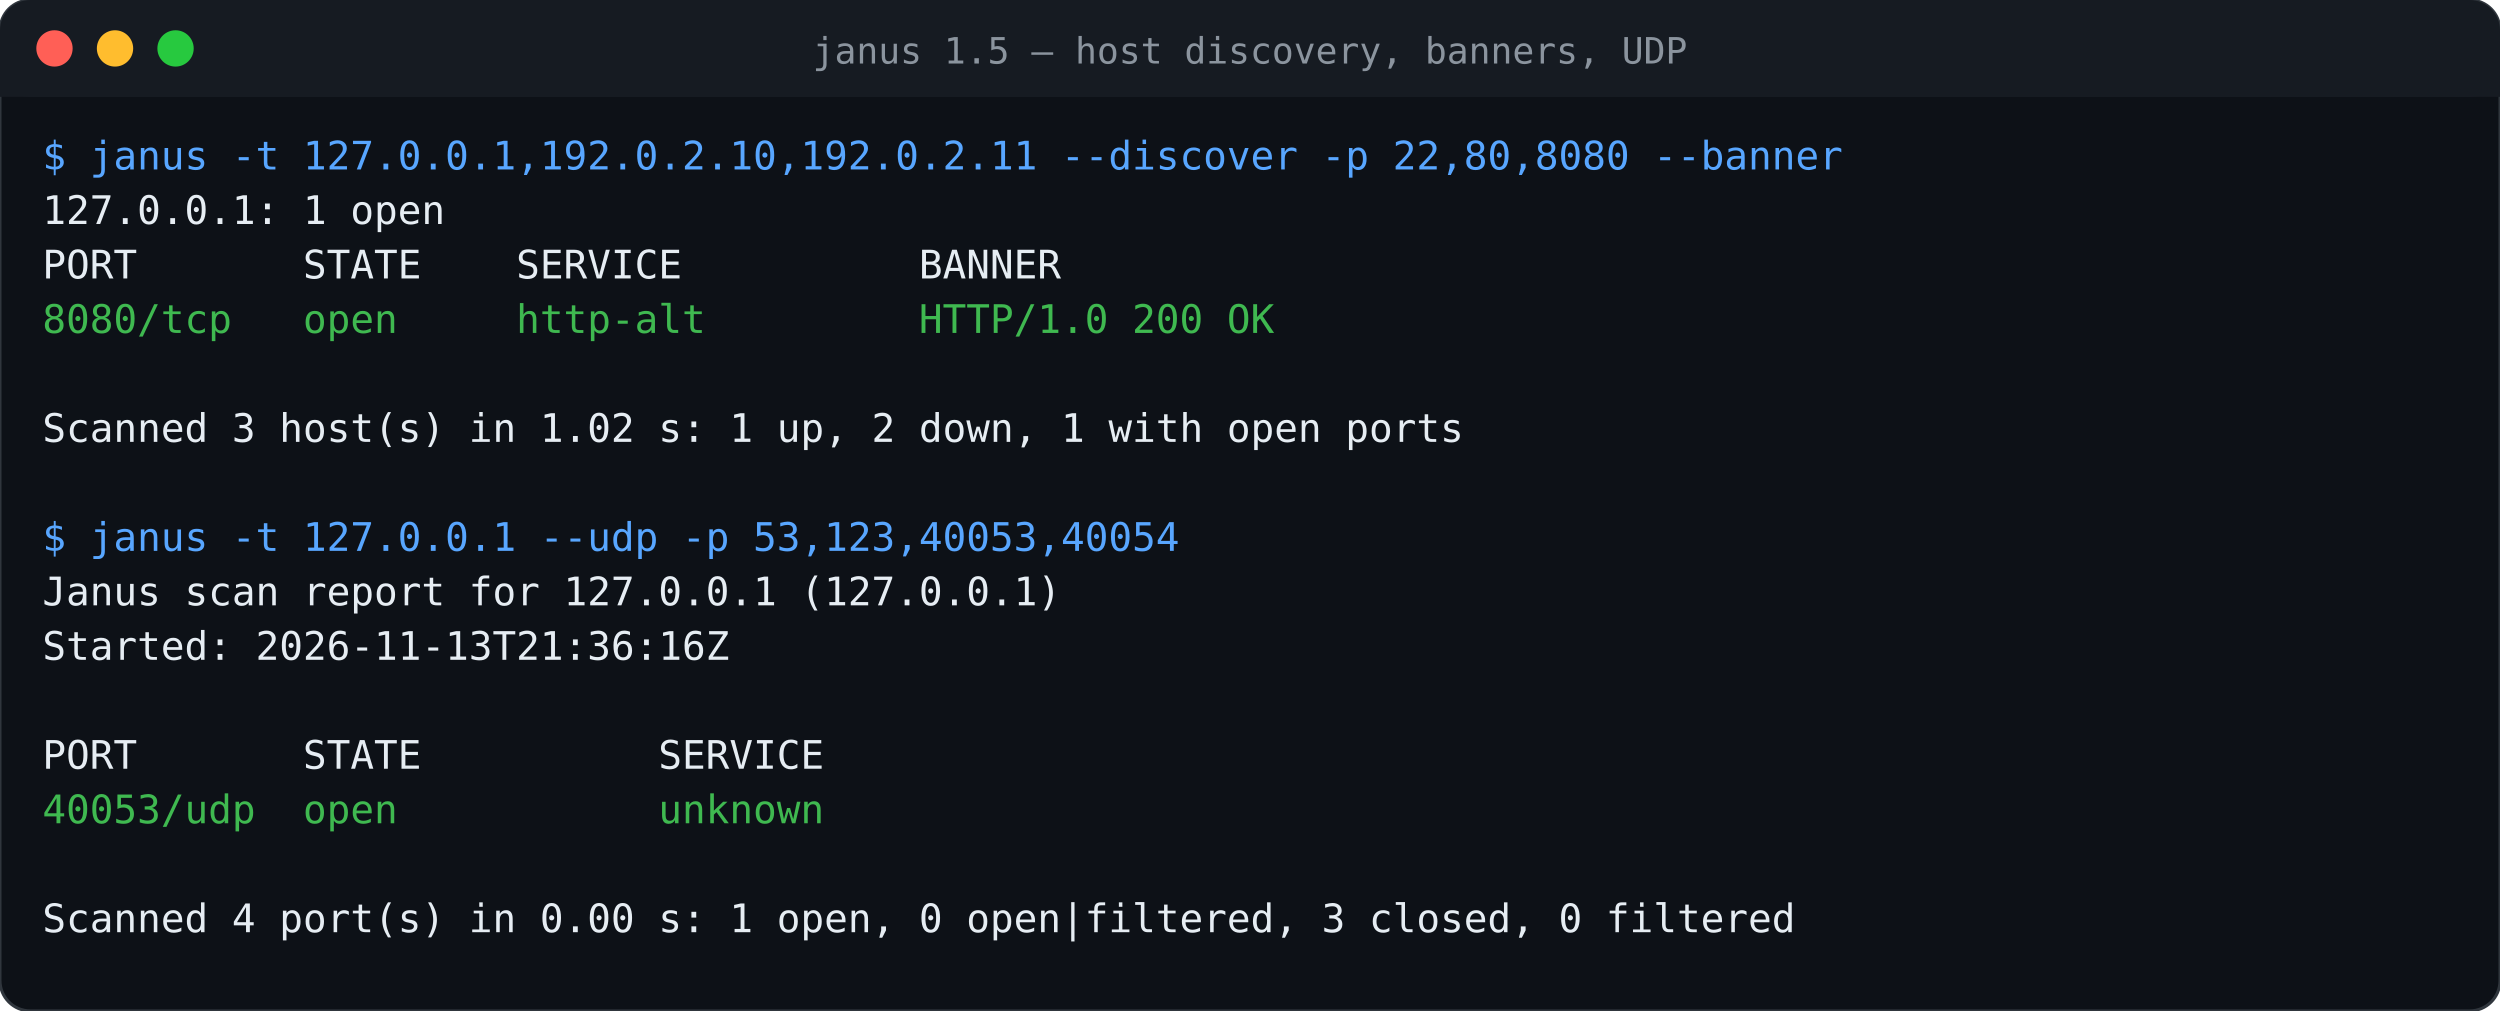
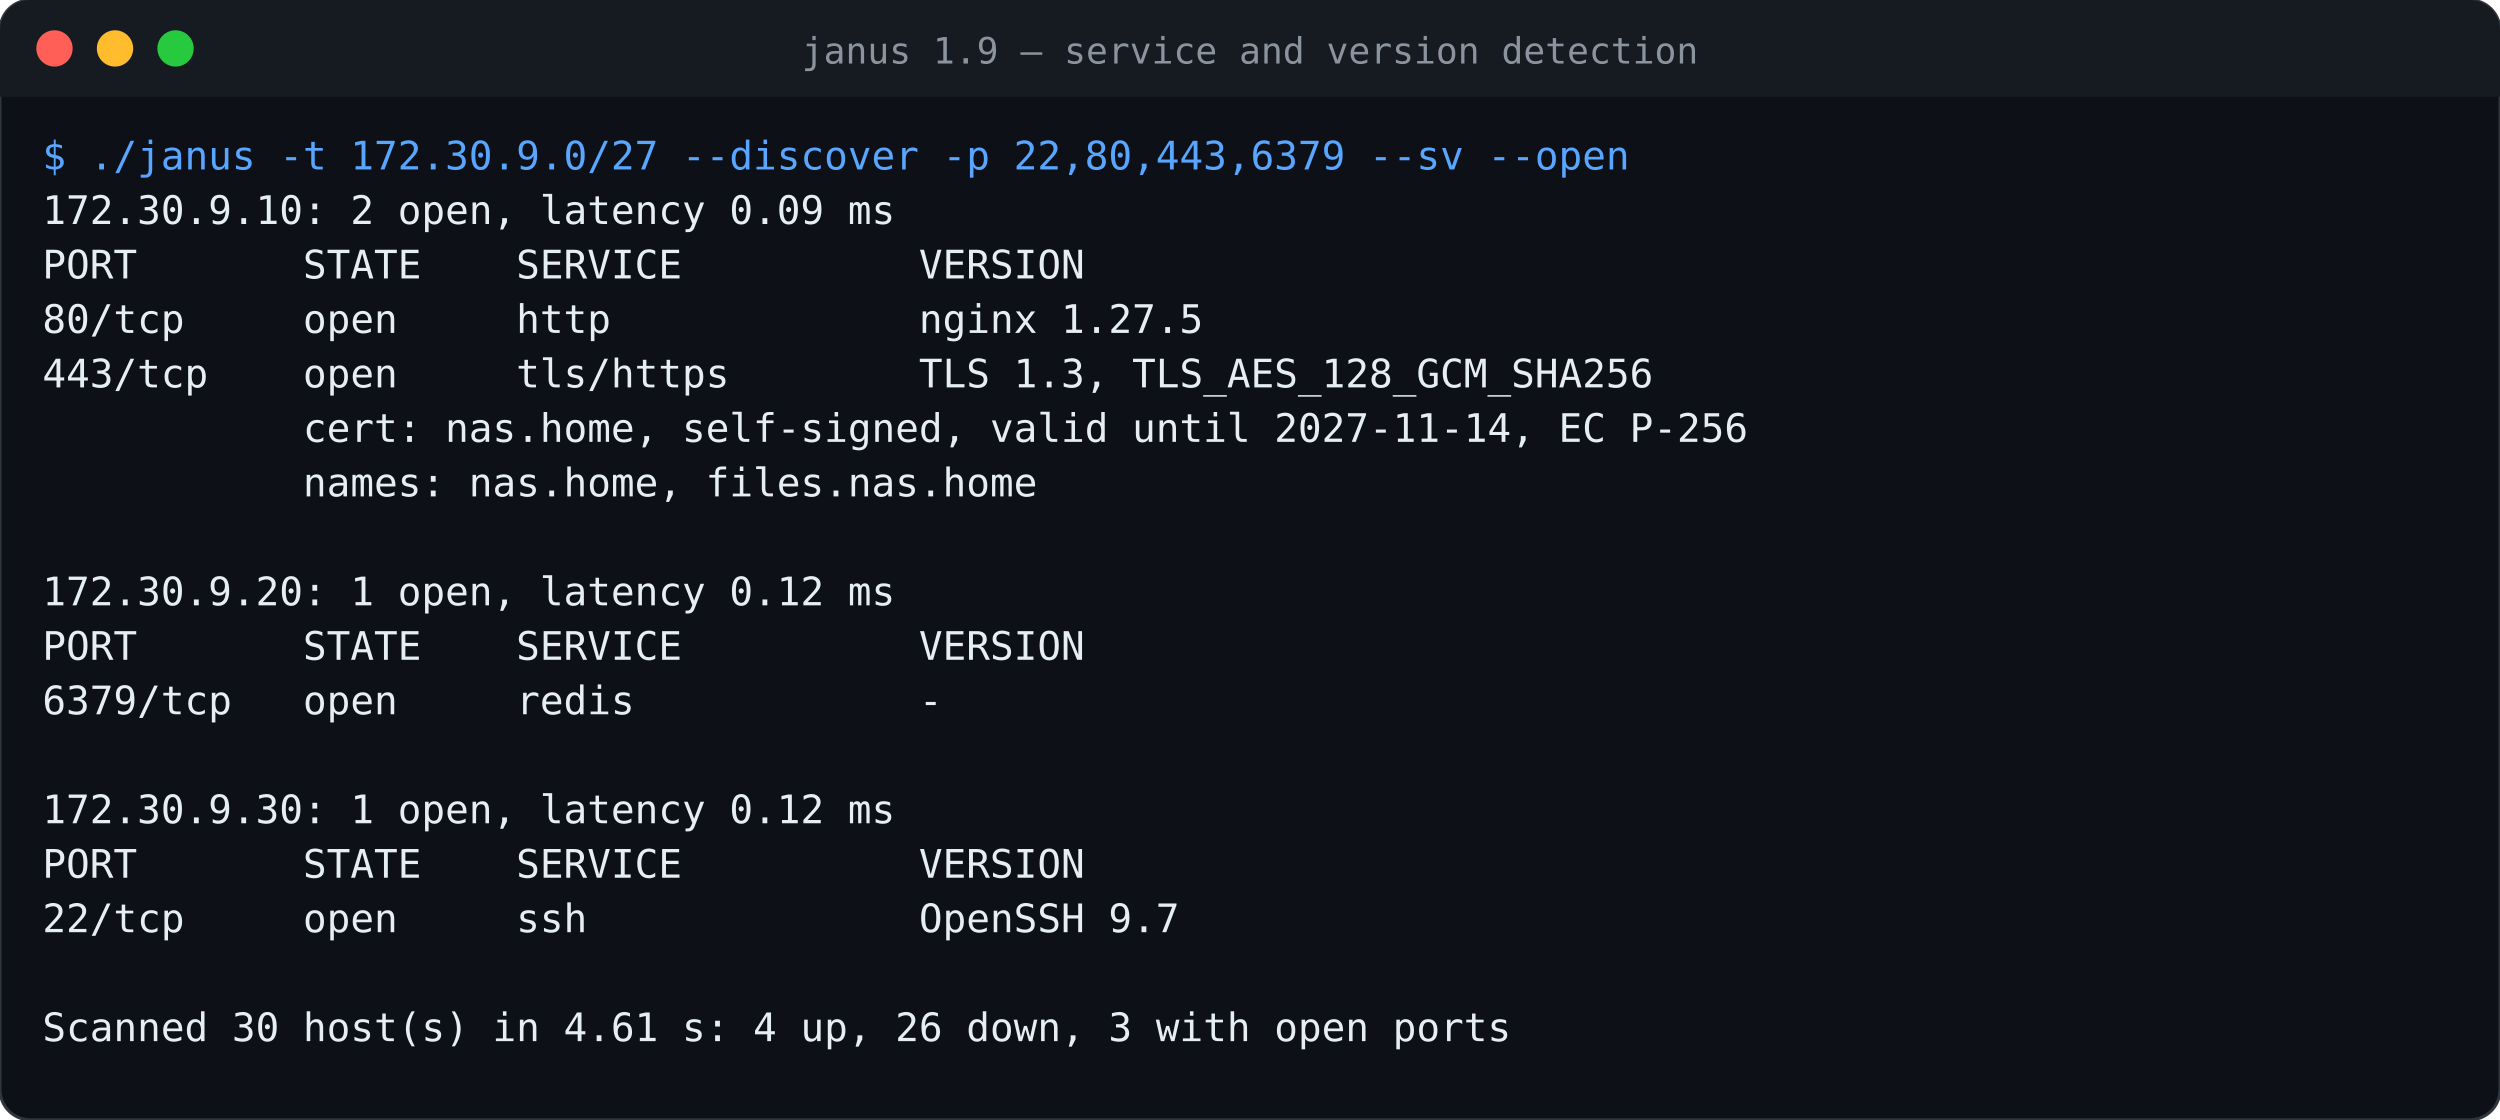
- <svg xmlns="http://www.w3.org/2000/svg" width="826" height="334" viewBox="0 0 826 334">
+ <svg xmlns="http://www.w3.org/2000/svg" width="826" height="370" viewBox="0 0 826 370">
  <rect width="100%" height="100%" rx="10" fill="#0d1117" stroke="#30363d" />
  <rect width="100%" height="32" rx="10" fill="#161b22" />
  <rect y="22" width="100%" height="10" fill="#161b22" />
  <circle cx="18" cy="16" r="6" fill="#ff5f56" />
  <circle cx="38" cy="16" r="6" fill="#ffbd2e" />
  <circle cx="58" cy="16" r="6" fill="#27c93f" />
-   <text x="413" y="21" fill="#8b949e" font-family="ui-monospace,SFMono-Regular,Menlo,Consolas,monospace" font-size="12" text-anchor="middle">janus 1.5 — host discovery, banners, UDP</text>
+   <text x="413" y="21" fill="#8b949e" font-family="ui-monospace,SFMono-Regular,Menlo,Consolas,monospace" font-size="12" text-anchor="middle">janus 1.9 — service and version detection</text>
  <g font-family="ui-monospace,SFMono-Regular,Menlo,Consolas,monospace" font-size="13" xml:space="preserve">
-     <text x="14" y="56" fill="#58a6ff">$ janus -t 127.0.0.1,192.0.2.10,192.0.2.11 --discover -p 22,80,8080 --banner</text>
-     <text x="14" y="74" fill="#e6edf3">127.0.0.1: 1 open</text>
-     <text x="14" y="92" fill="#e6edf3">PORT       STATE    SERVICE          BANNER</text>
-     <text x="14" y="110" fill="#3fb950">8080/tcp   open     http-alt         HTTP/1.0 200 OK</text>
-     <text x="14" y="128" fill="#e6edf3" />
-     <text x="14" y="146" fill="#e6edf3">Scanned 3 host(s) in 1.02 s: 1 up, 2 down, 1 with open ports</text>
-     <text x="14" y="164" fill="#e6edf3" />
-     <text x="14" y="182" fill="#58a6ff">$ janus -t 127.0.0.1 --udp -p 53,123,40053,40054</text>
-     <text x="14" y="200" fill="#e6edf3">Janus scan report for 127.0.0.1 (127.0.0.1)</text>
-     <text x="14" y="218" fill="#e6edf3">Started: 2026-11-13T21:36:16Z</text>
-     <text x="14" y="236" fill="#e6edf3" />
-     <text x="14" y="254" fill="#e6edf3">PORT       STATE          SERVICE</text>
-     <text x="14" y="272" fill="#3fb950">40053/udp  open           unknown</text>
-     <text x="14" y="290" fill="#e6edf3" />
-     <text x="14" y="308" fill="#e6edf3">Scanned 4 port(s) in 0.00 s: 1 open, 0 open|filtered, 3 closed, 0 filtered</text>
+     <text x="14" y="56" fill="#58a6ff">$ ./janus -t 172.30.9.0/27 --discover -p 22,80,443,6379 --sv --open</text>
+     <text x="14" y="74" fill="#e6edf3">172.30.9.10: 2 open, latency 0.09 ms</text>
+     <text x="14" y="92" fill="#e6edf3">PORT       STATE    SERVICE          VERSION</text>
+     <text x="14" y="110" fill="#e6edf3">80/tcp     open     http             nginx 1.27.5</text>
+     <text x="14" y="128" fill="#e6edf3">443/tcp    open     tls/https        TLS 1.3, TLS_AES_128_GCM_SHA256</text>
+     <text x="14" y="146" fill="#e6edf3">           cert: nas.home, self-signed, valid until 2027-11-14, EC P-256</text>
+     <text x="14" y="164" fill="#e6edf3">           names: nas.home, files.nas.home</text>
+     <text x="14" y="182" fill="#e6edf3" />
+     <text x="14" y="200" fill="#e6edf3">172.30.9.20: 1 open, latency 0.12 ms</text>
+     <text x="14" y="218" fill="#e6edf3">PORT       STATE    SERVICE          VERSION</text>
+     <text x="14" y="236" fill="#e6edf3">6379/tcp   open     redis            -</text>
+     <text x="14" y="254" fill="#e6edf3" />
+     <text x="14" y="272" fill="#e6edf3">172.30.9.30: 1 open, latency 0.12 ms</text>
+     <text x="14" y="290" fill="#e6edf3">PORT       STATE    SERVICE          VERSION</text>
+     <text x="14" y="308" fill="#e6edf3">22/tcp     open     ssh              OpenSSH 9.7</text>
+     <text x="14" y="326" fill="#e6edf3" />
+     <text x="14" y="344" fill="#e6edf3">Scanned 30 host(s) in 4.61 s: 4 up, 26 down, 3 with open ports</text>
  </g>
</svg>
